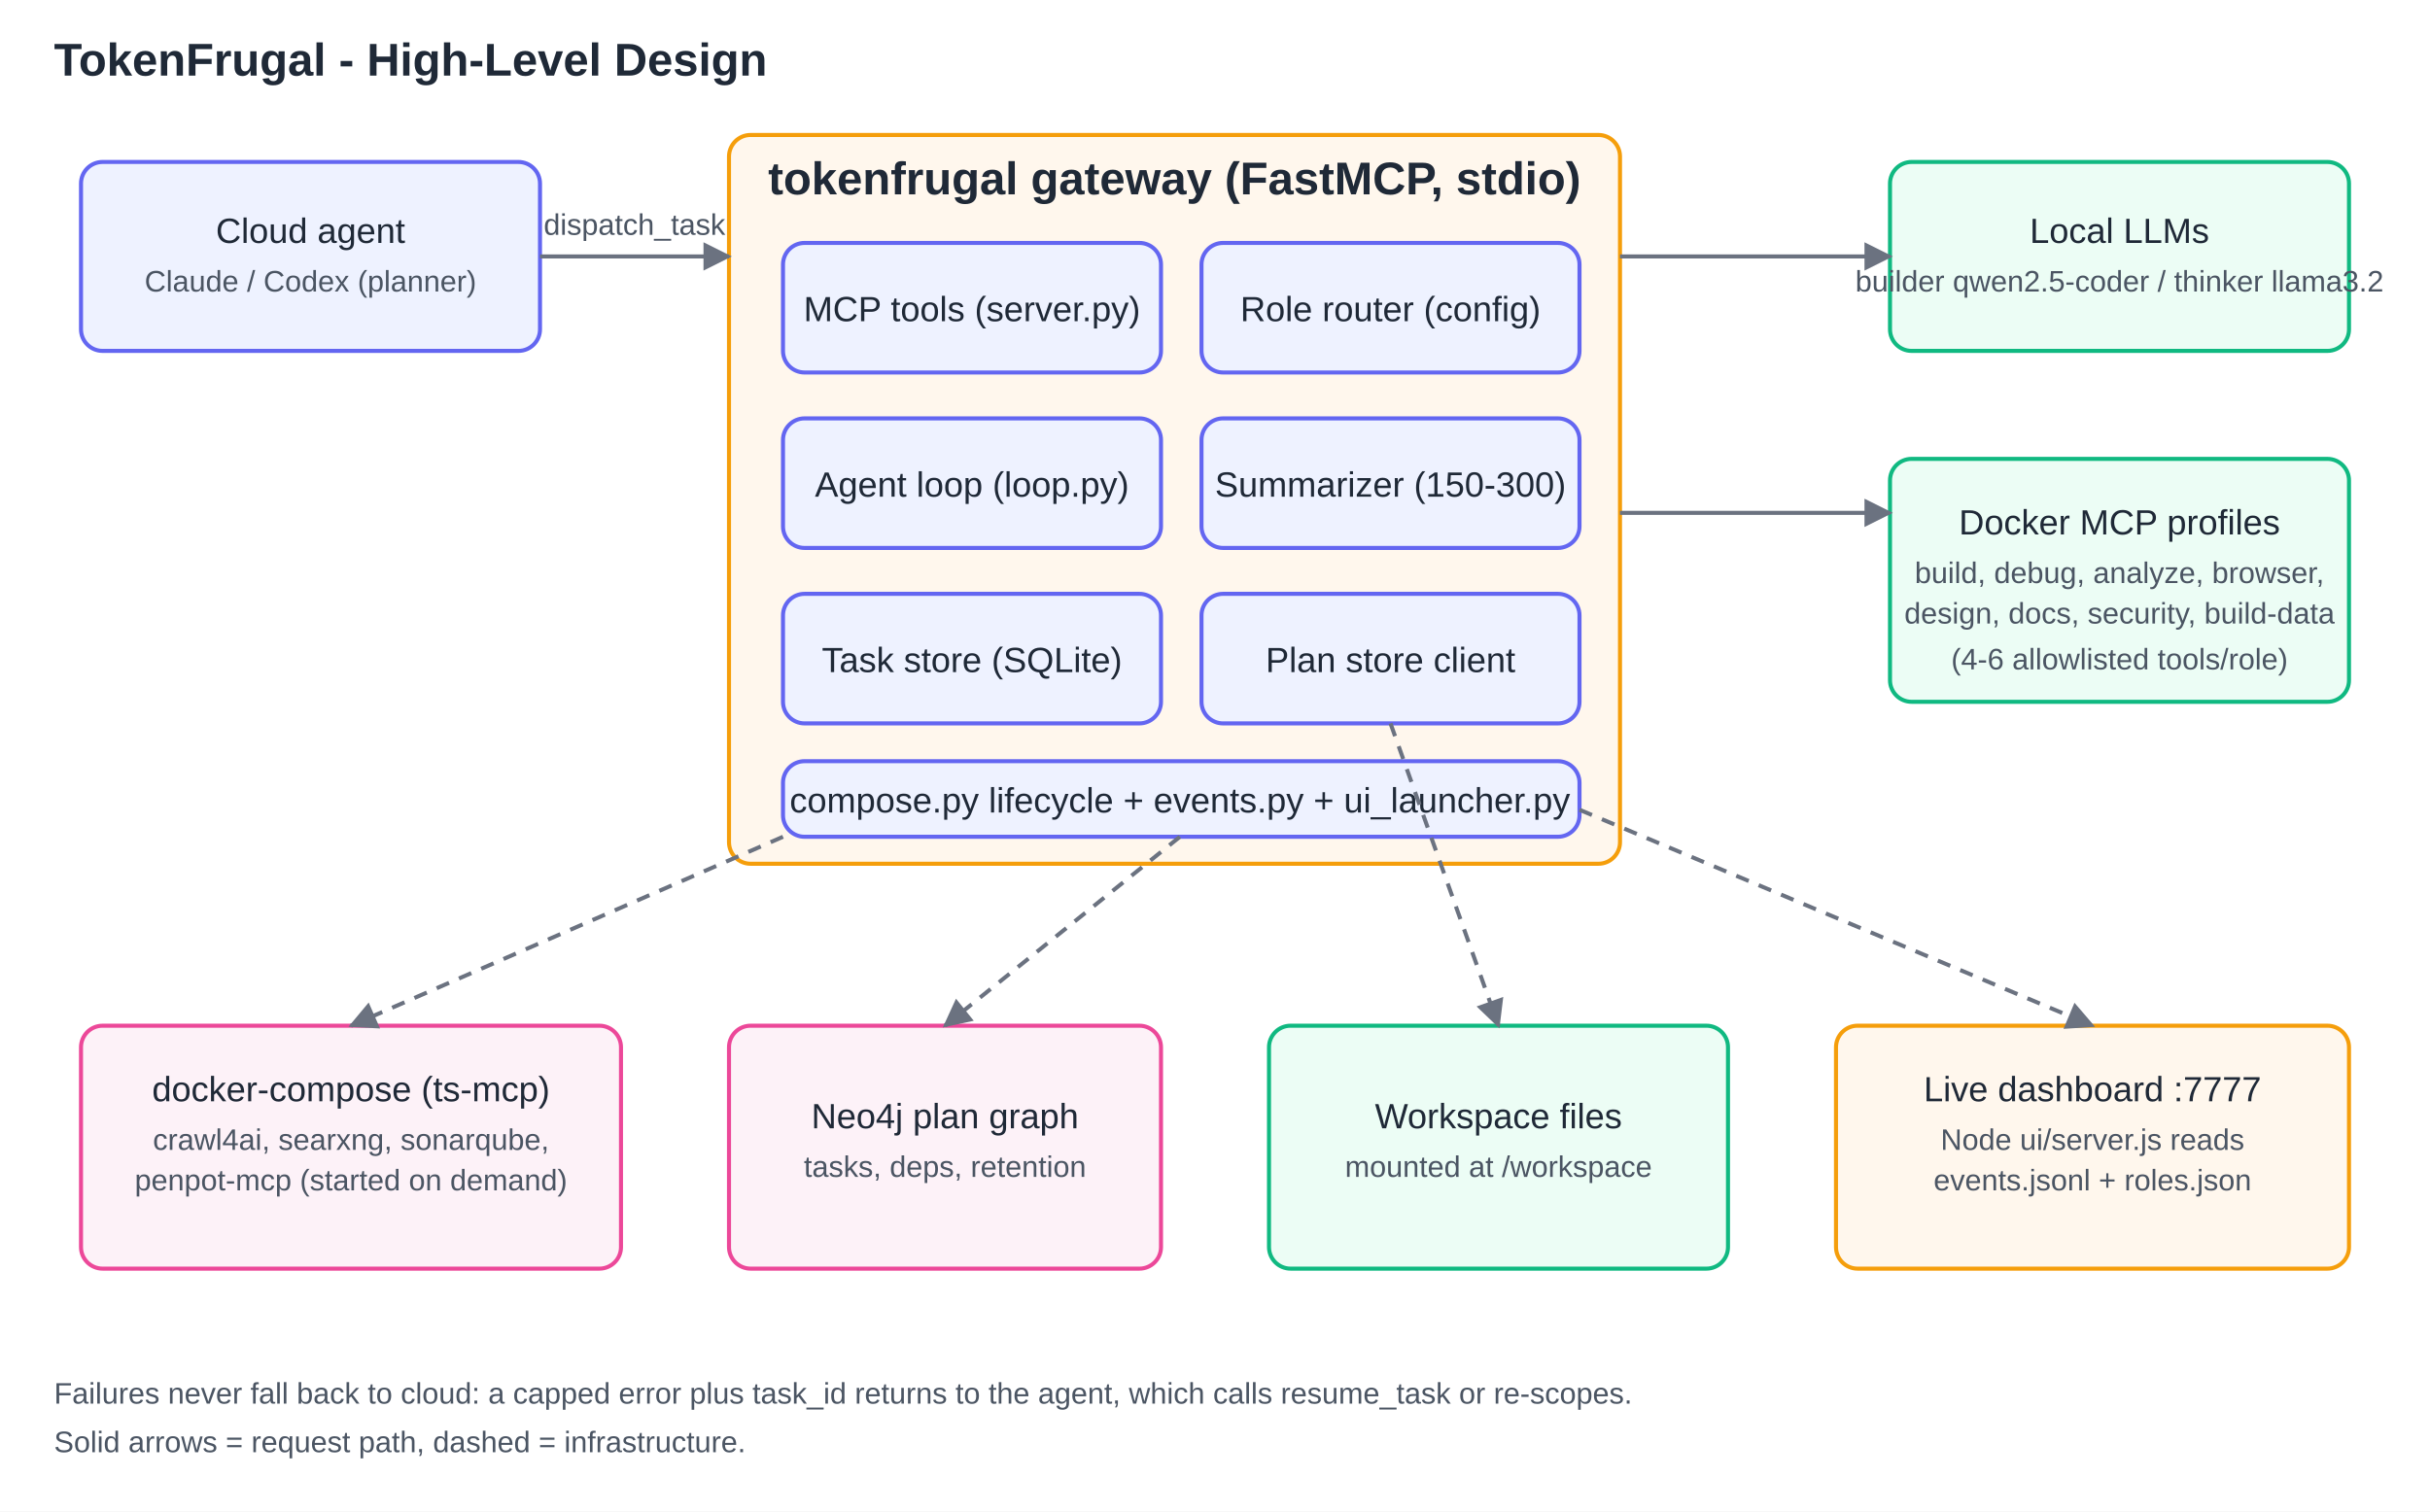
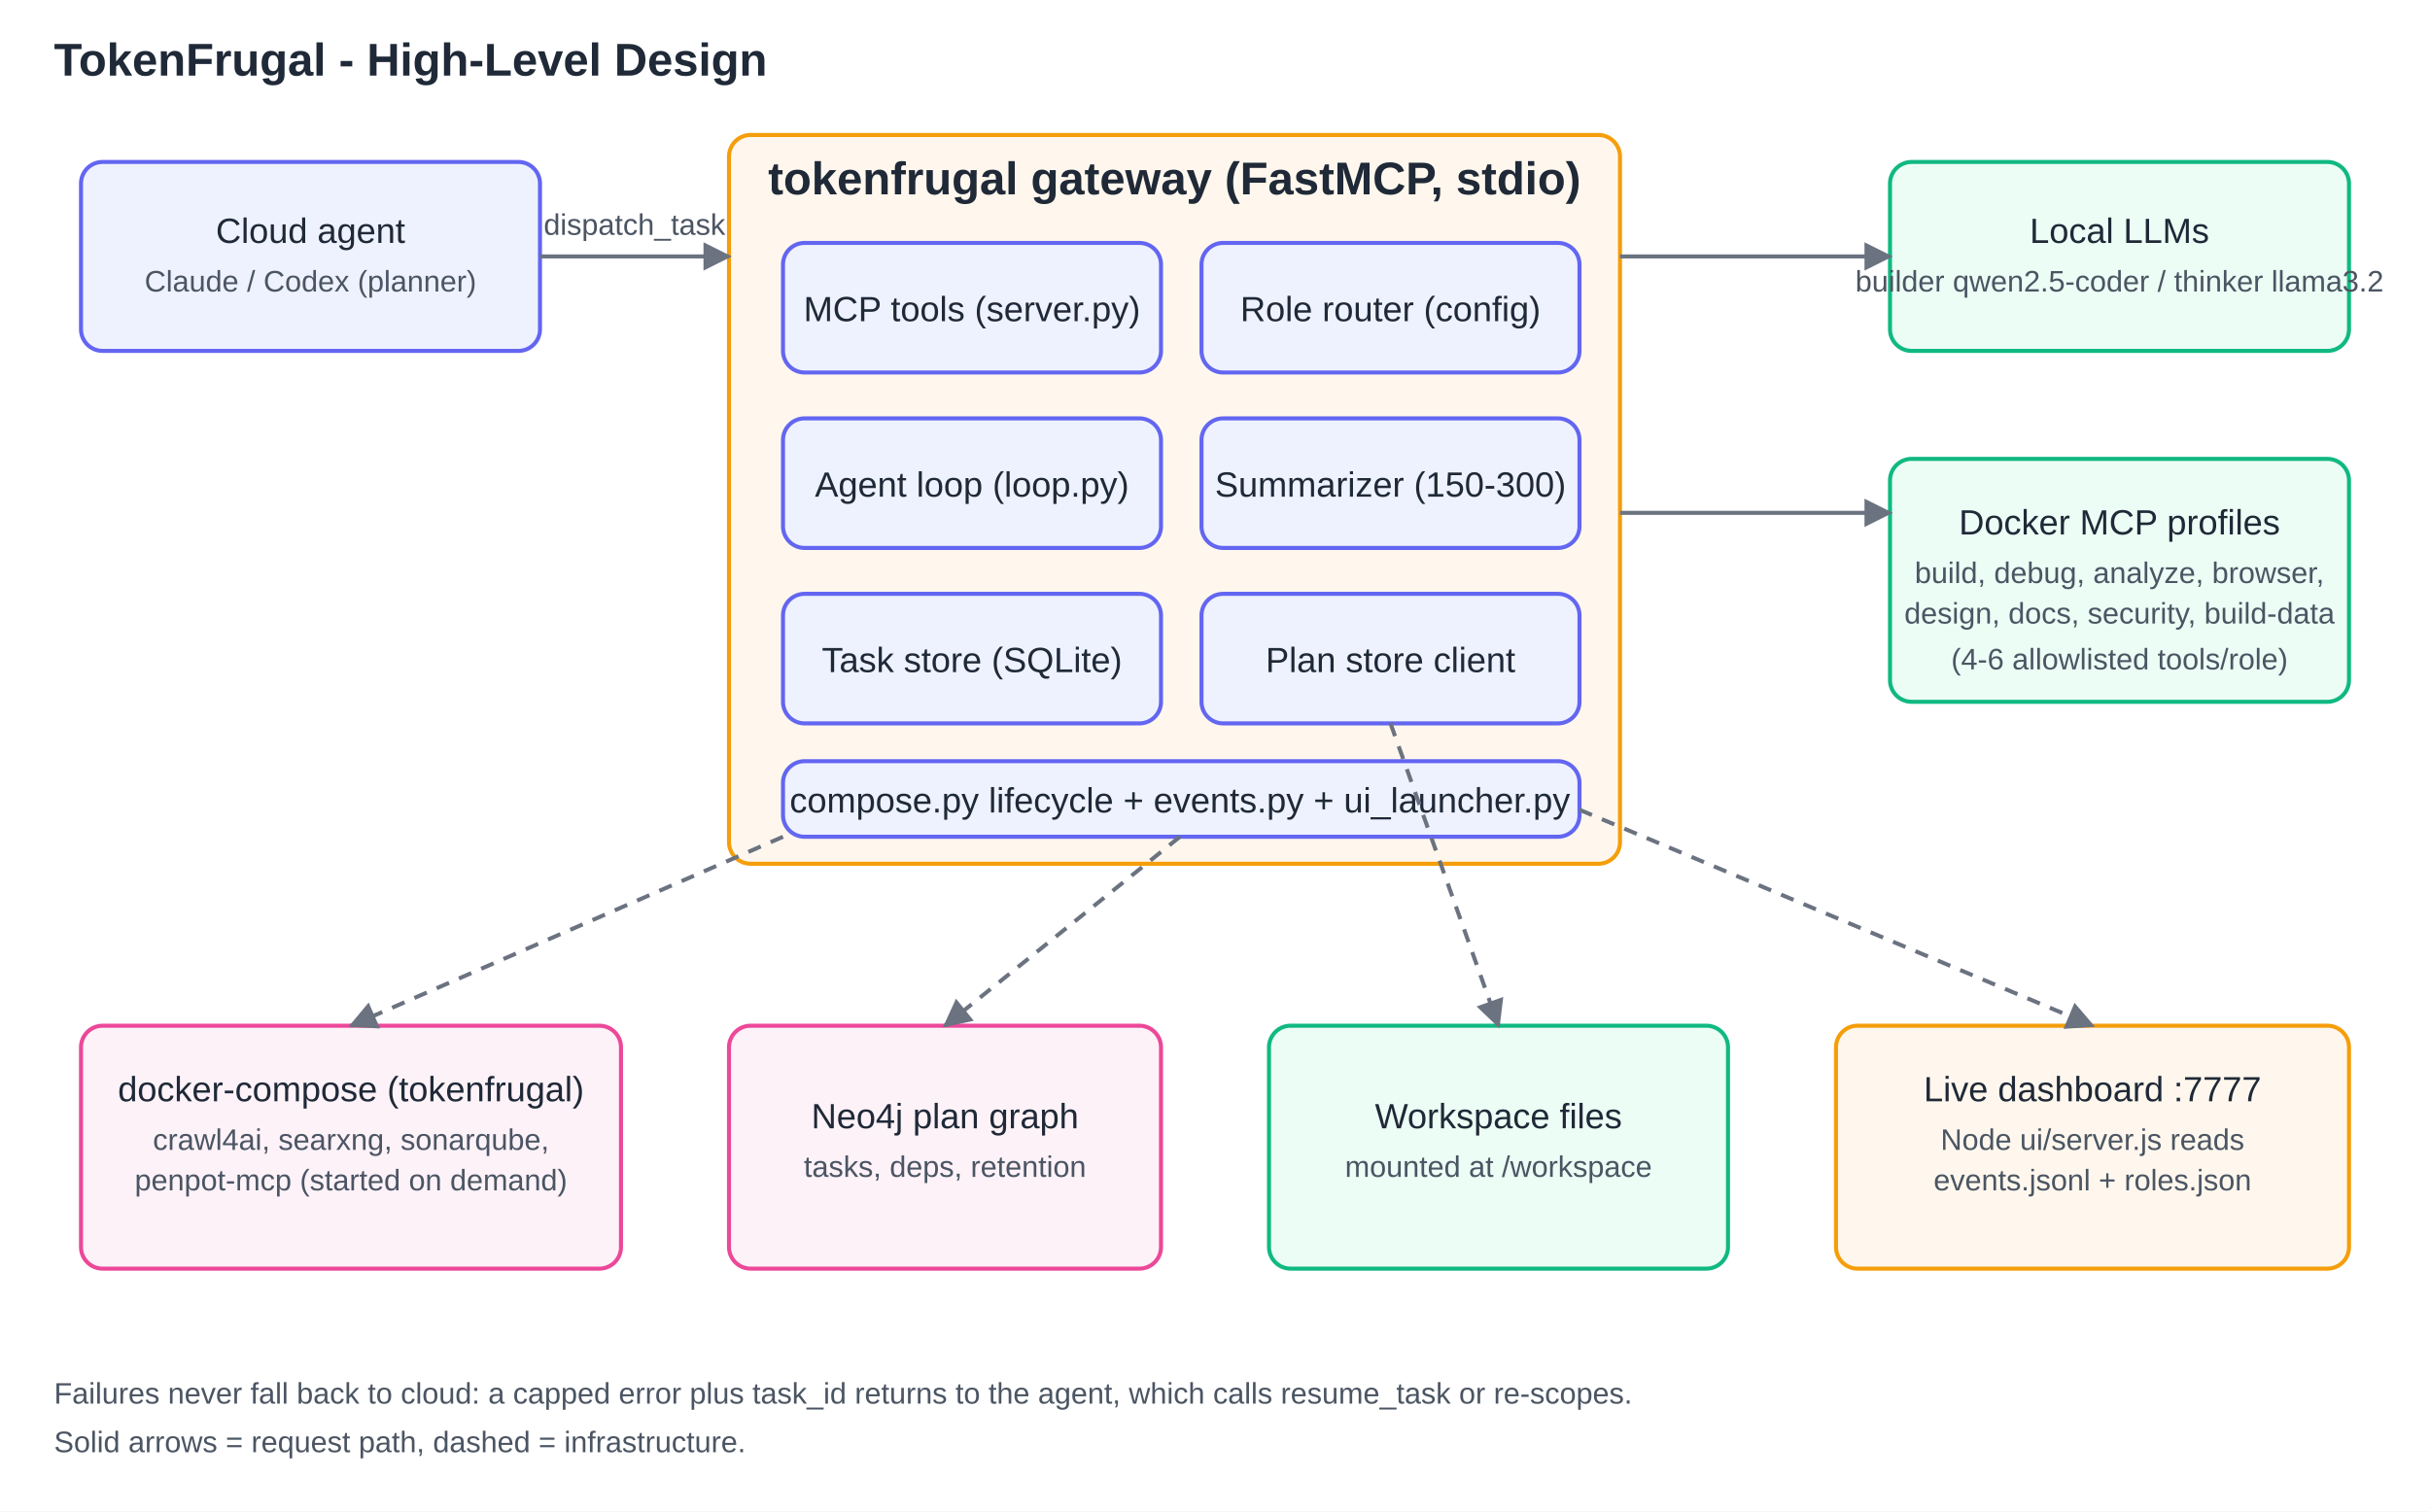
<svg xmlns="http://www.w3.org/2000/svg" viewBox="0 0 900 560" width="900" height="560">
  <style>text{font-family:Segoe UI,Arial,sans-serif;font-size:13px;fill:#1f2937}.t{font-size:17px;font-weight:600}.s{font-size:11px;fill:#4b5563}.b{fill:#eef2ff;stroke:#6366f1;stroke-width:1.5}.g{fill:#ecfdf5;stroke:#10b981;stroke-width:1.5}.o{fill:#fff7ed;stroke:#f59e0b;stroke-width:1.5}.p{fill:#fdf2f8;stroke:#ec4899;stroke-width:1.5}.l{stroke:#6b7280;stroke-width:1.5;fill:none;marker-end:url(#a)}.d{stroke-dasharray:5 4}</style>
  <defs>
    <marker id="a" viewBox="0 0 10 10" refX="9" refY="5" markerWidth="7" markerHeight="7" orient="auto">
      <path d="M0 0L10 5L0 10z" fill="#6b7280" />
    </marker>
  </defs>
  <rect width="100%" height="100%" fill="#fff" />
  <text x="20" y="28" class="t">TokenFrugal - High-Level Design</text>
  <rect x="30" y="60" width="170" height="70" rx="8" class="b" />
  <text x="115" y="90" text-anchor="middle">Cloud agent</text>
  <text x="115" y="108" text-anchor="middle" class="s">Claude / Codex (planner)</text>
  <rect x="270" y="50" width="330" height="270" rx="8" class="o" />
  <text x="435" y="72" text-anchor="middle" class="t">tokenfrugal gateway (FastMCP, stdio)</text>
  <rect x="290" y="90" width="140" height="48" rx="8" class="b" />
  <text x="360" y="119" text-anchor="middle">MCP tools (server.py)</text>
  <rect x="445" y="90" width="140" height="48" rx="8" class="b" />
  <text x="515" y="119" text-anchor="middle">Role router (config)</text>
  <rect x="290" y="155" width="140" height="48" rx="8" class="b" />
  <text x="360" y="184" text-anchor="middle">Agent loop (loop.py)</text>
  <rect x="445" y="155" width="140" height="48" rx="8" class="b" />
  <text x="515" y="184" text-anchor="middle">Summarizer (150-300)</text>
  <rect x="290" y="220" width="140" height="48" rx="8" class="b" />
  <text x="360" y="249" text-anchor="middle">Task store (SQLite)</text>
  <rect x="445" y="220" width="140" height="48" rx="8" class="b" />
  <text x="515" y="249" text-anchor="middle">Plan store client</text>
  <rect x="290" y="282" width="295" height="28" rx="8" class="b" />
  <text x="437" y="301" text-anchor="middle">compose.py lifecycle + events.py + ui_launcher.py</text>
  <rect x="700" y="60" width="170" height="70" rx="8" class="g" />
  <text x="785" y="90" text-anchor="middle">Local LLMs</text>
  <text x="785" y="108" text-anchor="middle" class="s">builder qwen2.5-coder / thinker llama3.2</text>
  <rect x="700" y="170" width="170" height="90" rx="8" class="g" />
  <text x="785" y="198" text-anchor="middle">Docker MCP profiles</text>
  <text x="785" y="216" text-anchor="middle" class="s">build, debug, analyze, browser,</text>
  <text x="785" y="231" text-anchor="middle" class="s">design, docs, security, build-data</text>
  <text x="785" y="248" text-anchor="middle" class="s">(4-6 allowlisted tools/role)</text>
  <rect x="30" y="380" width="200" height="90" rx="8" class="p" />
-   <text x="130" y="408" text-anchor="middle">docker-compose (ts-mcp)</text>
+   <text x="130" y="408" text-anchor="middle">docker-compose (tokenfrugal)</text>
  <text x="130" y="426" text-anchor="middle" class="s">crawl4ai, searxng, sonarqube,</text>
  <text x="130" y="441" text-anchor="middle" class="s">penpot-mcp (started on demand)</text>
  <rect x="270" y="380" width="160" height="90" rx="8" class="p" />
  <text x="350" y="418" text-anchor="middle">Neo4j plan graph</text>
  <text x="350" y="436" text-anchor="middle" class="s">tasks, deps, retention</text>
  <rect x="470" y="380" width="170" height="90" rx="8" class="g" />
  <text x="555" y="418" text-anchor="middle">Workspace files</text>
  <text x="555" y="436" text-anchor="middle" class="s">mounted at /workspace</text>
  <rect x="680" y="380" width="190" height="90" rx="8" class="o" />
  <text x="775" y="408" text-anchor="middle">Live dashboard :7777</text>
  <text x="775" y="426" text-anchor="middle" class="s">Node ui/server.js reads</text>
  <text x="775" y="441" text-anchor="middle" class="s">events.jsonl + roles.json</text>
  <path class="l" d="M200 95H270" />
  <text x="235" y="87" text-anchor="middle" class="s">dispatch_task</text>
  <path class="l" d="M600 95H700" />
  <path class="l" d="M600 190H700" />
  <path class="l d" d="M437 310L350 380" />
  <path class="l d" d="M515 268L555 380" />
  <path class="l d" d="M585 300L775 380" />
  <path class="l d" d="M290 310L130 380" />
  <text x="20" y="520" class="s">Failures never fall back to cloud: a capped error plus task_id returns to the agent, which calls resume_task or re-scopes.</text>
  <text x="20" y="538" class="s">Solid arrows = request path, dashed = infrastructure.</text>
</svg>
